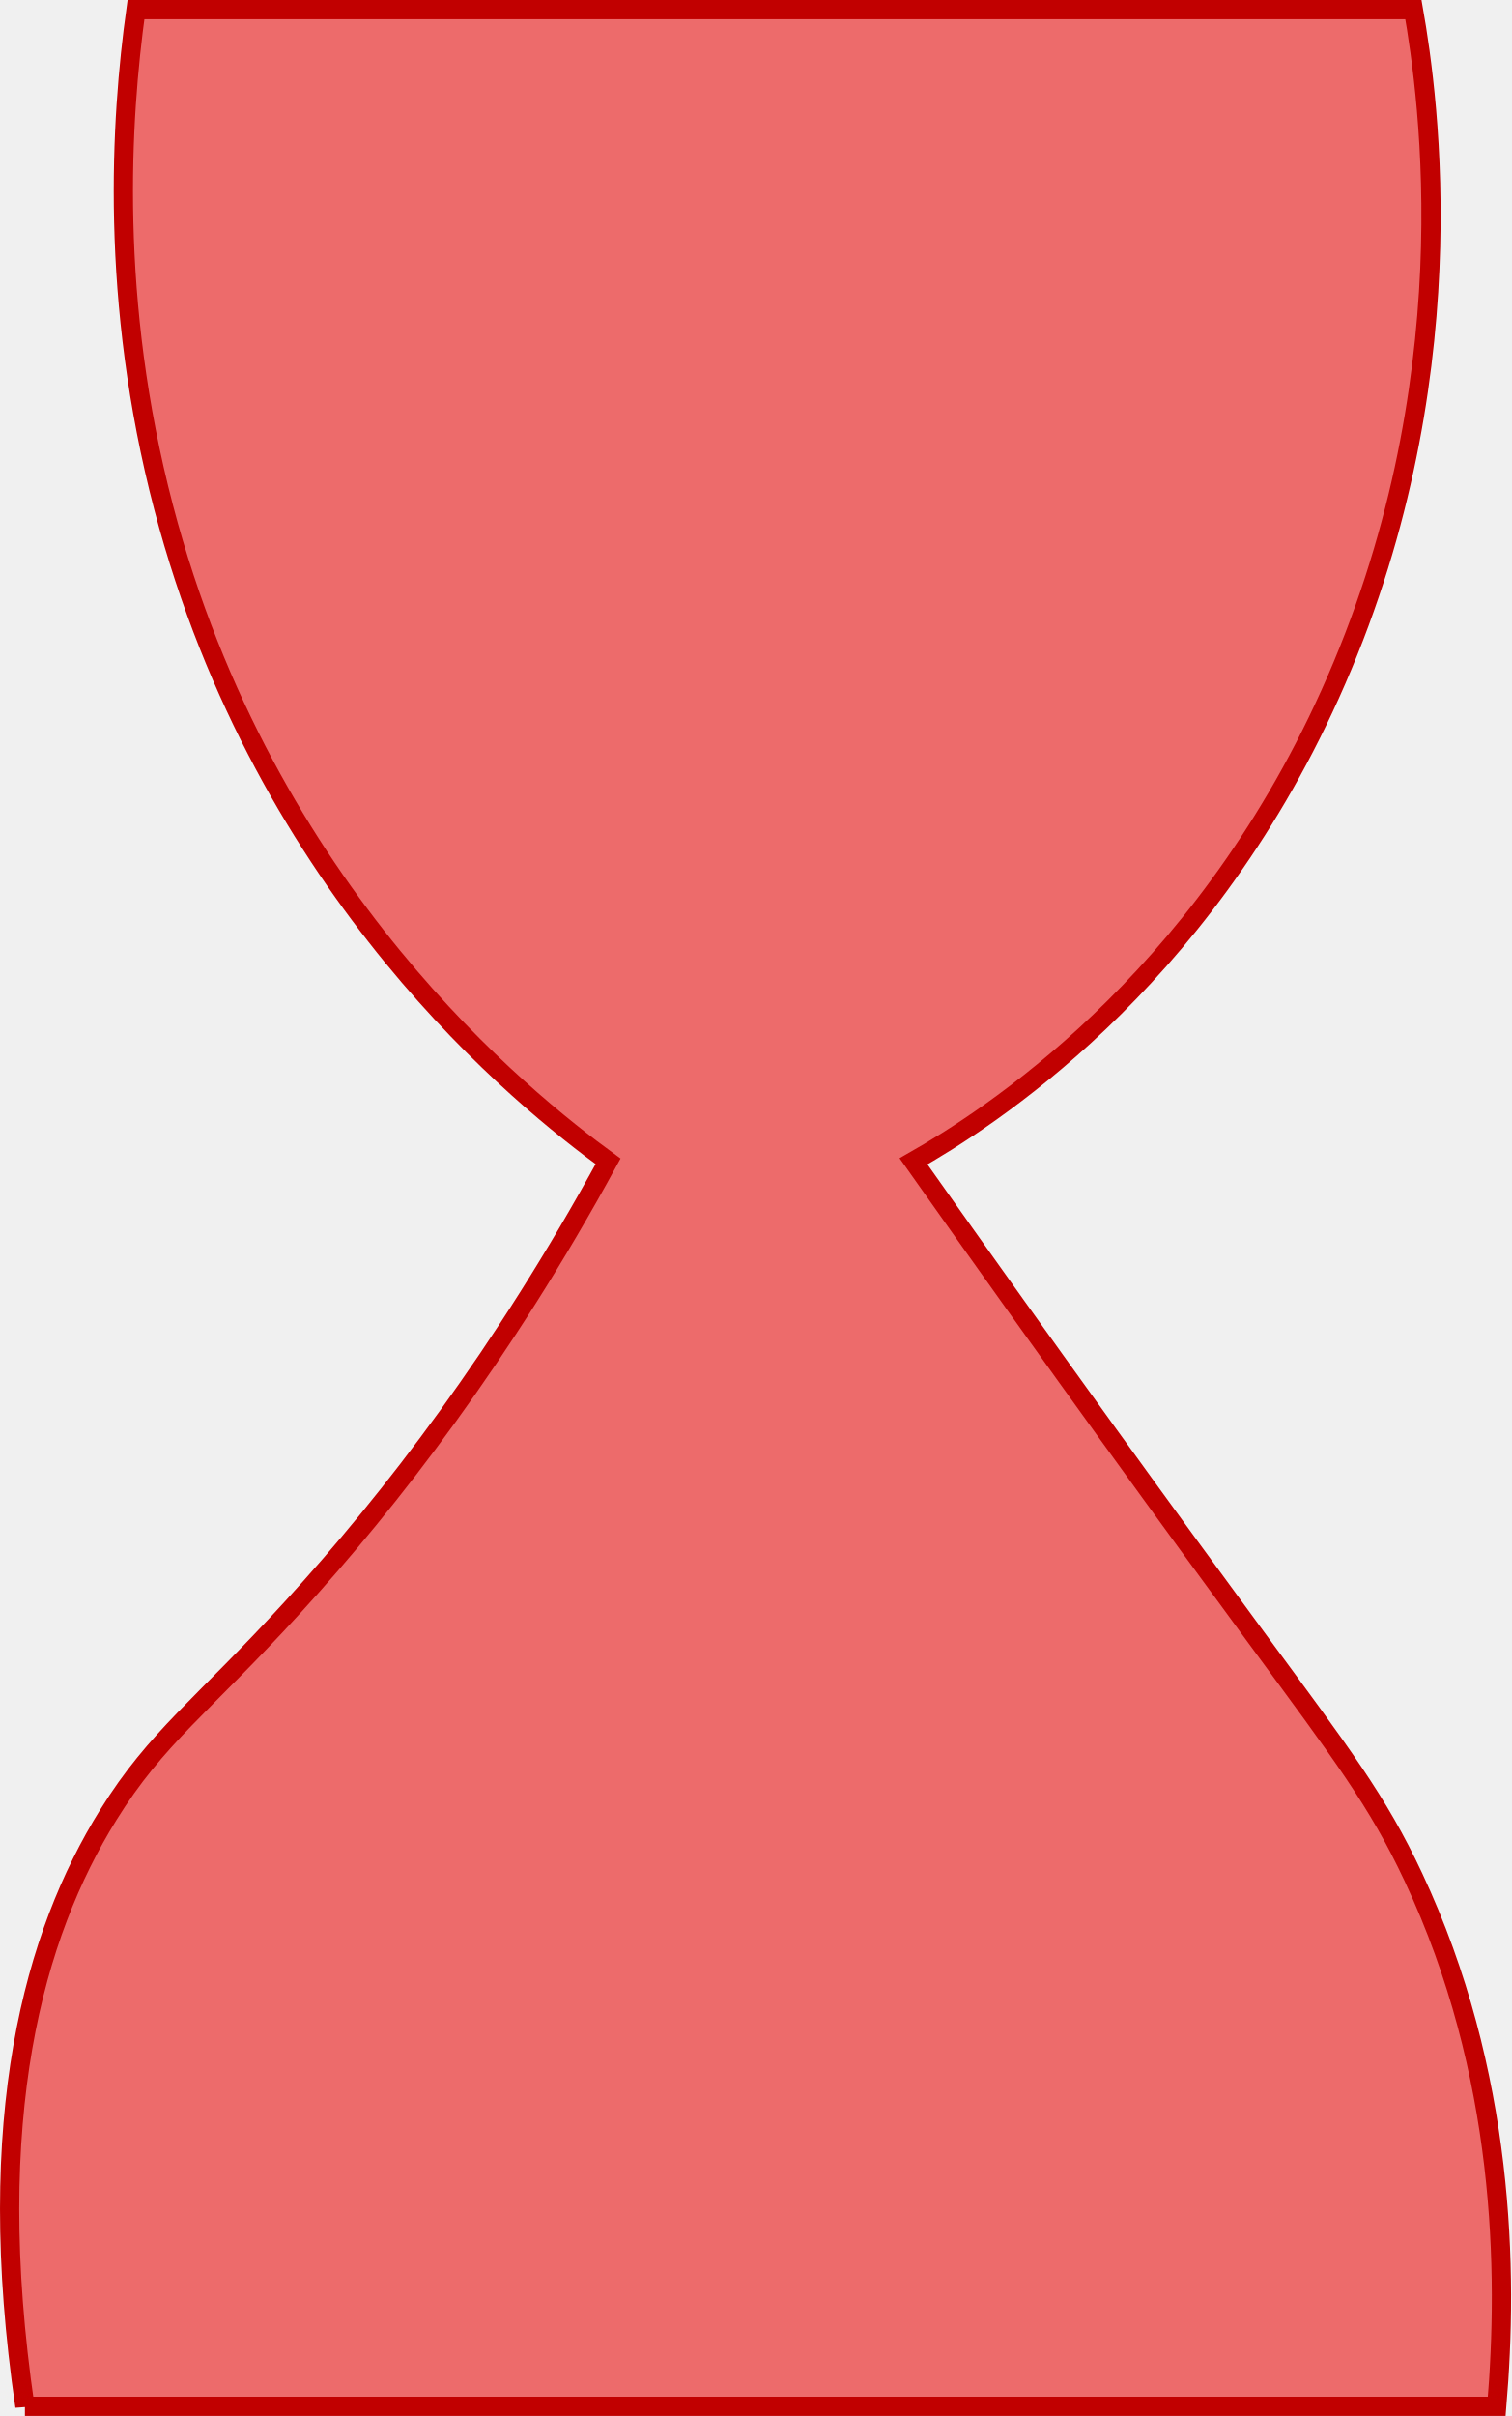
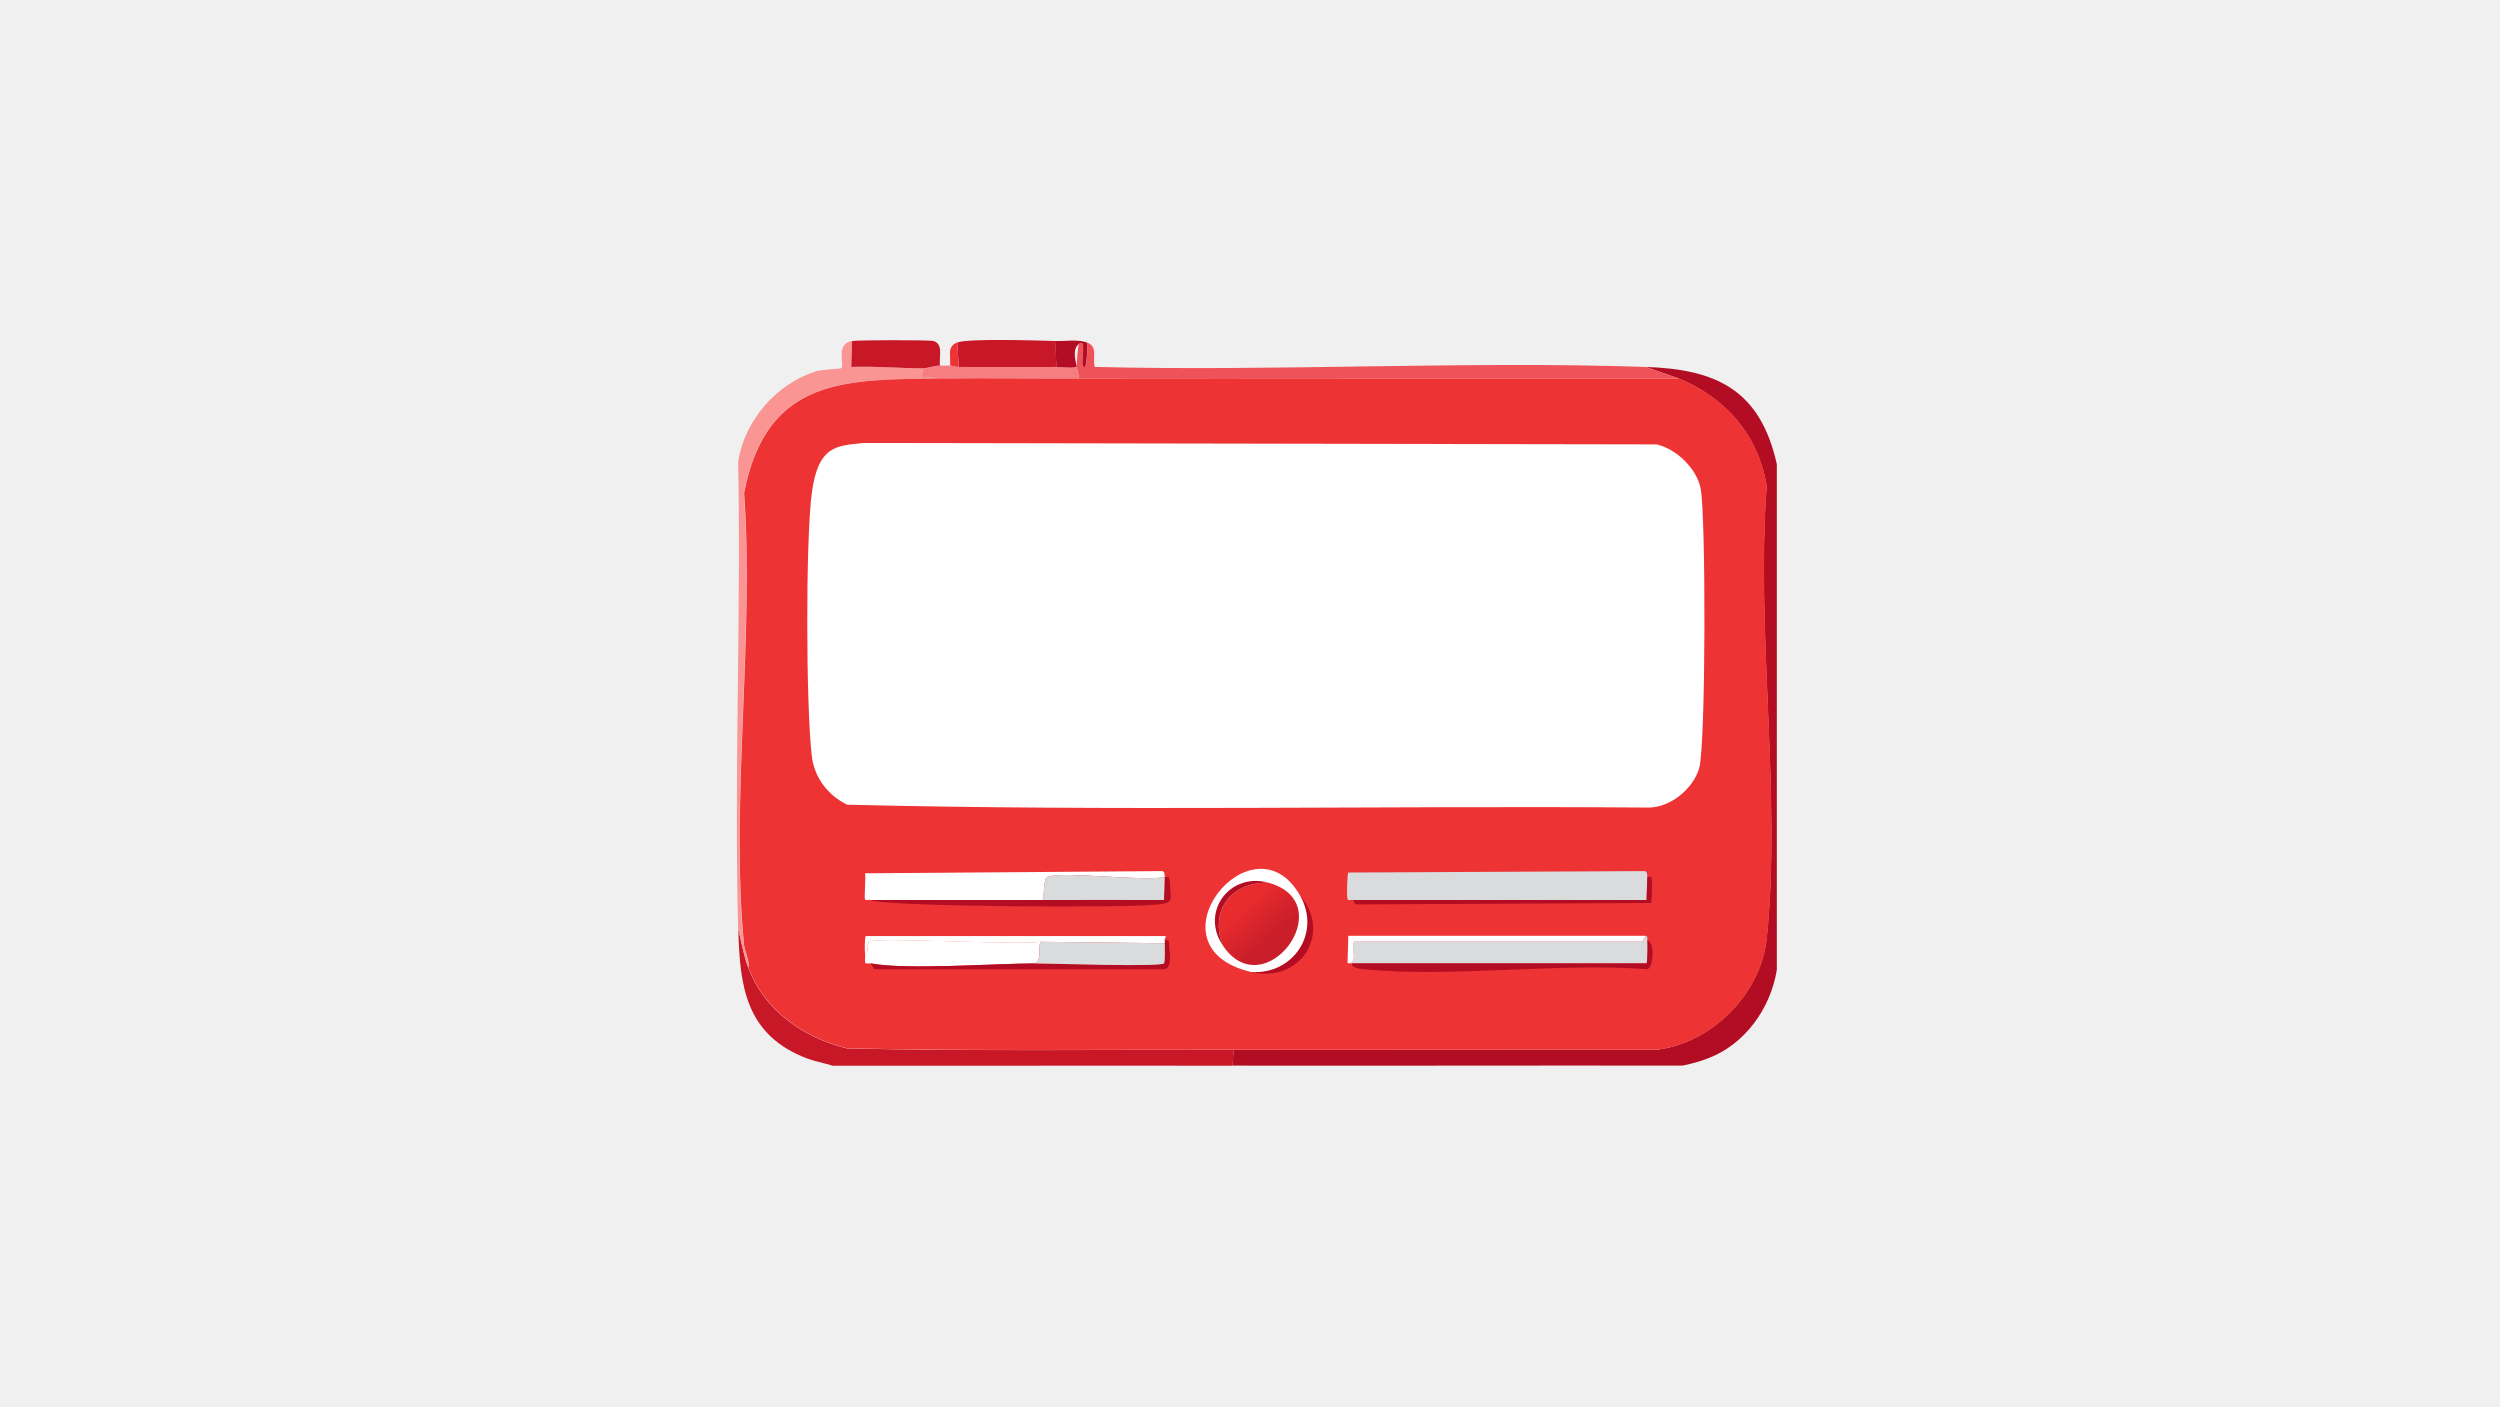
- <svg xmlns="http://www.w3.org/2000/svg" id="a" width="157.03" height="251" viewBox="0 0 157.03 251">
+ <svg xmlns="http://www.w3.org/2000/svg" id="Layer_1" version="1.1" viewBox="0 0 1920 1080">
  <defs>
-     <style>.b{fill:#ed6b6b;stroke:#c10000;stroke-miterlimit:10;stroke-width:2px;}</style>
+     <linearGradient id="linear-gradient" x1="954.4" y1="695.5" x2="976.2" y2="719.1" gradientUnits="userSpaceOnUse">
+       <stop offset="0" stop-color="#ea2b2d" />
+       <stop offset="1" stop-color="#ca1f2b" />
+     </linearGradient>
  </defs>
-   <path class="b" d="m2.59,250c-4.4-30.07.94-49.02,8.66-61.44,5.03-8.11,9.71-11.23,19.14-21.56,10.27-11.24,21.87-26.3,32.8-46.35-8.68-6.34-35.65-27.75-46.18-67.91C11.37,31.22,12.54,12.43,14.13,1h132.75c1.6,9.08,5.84,39.01-8.66,71.14-13.67,30.29-35.7,44.19-43.29,48.51,15.02,21.28,27.25,38.09,35.58,49.42,9.02,12.27,12.66,17.04,16.37,24.95,9.56,20.4,9.84,41.04,8.66,54.97H2.59Z" />
+   <g id="Generative_Object">
+     <path d="M1311.6,812.9c-6.4,2.4-12.7,4.1-19.4,5.5-115.2-.2-230.5.2-345.8,0l1.1-12.2c108.2.2,216.5-.2,324.7,0,42.6-5.2,80.2-43,84.6-85.7,11.3-108.6-8.5-236.8,0-347.4-6.8-39.3-31.2-67.2-67.5-82.4l-25.4-8.9c54.4,1.8,88,17.7,100.7,74.7v388.4c-4.8,29.6-24.6,57.4-53.1,68Z" fill="#b20d23" />
+     <path d="M574.7,743.2c12.1,32.8,42.5,53.9,75.8,62,99,2.2,198.1.9,297.1,1.1l-1.1,12.2c-102.3-.2-204.7.1-307,0-6.4-2.1-13.1-3.2-19.4-5.5-47.5-17.9-52-55.6-53.1-99.6,2.5,10.4,4,19.8,7.7,29.9Z" fill="#c81827" />
+     <path d="M1264,281.8l25.4,8.9c-153.6.5-307.6-.7-461.4,0,1.1-2.7-1.1-7.3-1.1-8.9,0-2.2,1-17.2,1.7-17.7,5.9-4.5,1.8,13.1,2.8,16,3.1,9.3,4.3-15.3,3.3-17.1,9,3.3,4,11.7,6.1,18.8,140.4,3.5,283.1-4.7,423.2,0Z" fill="#f05259" />
+     <path d="M654.4,261.9l-.6,19.9c18.3-.7,36.7,1,54.8,1.1l-.6,6.6,17.1,1.1c-74.6,1-136.3-2.1-153.8,88,8,111.3-10.7,237.9,0,347.4.5,4.9,4.4,12,3.3,17.1-3.7-10.1-5.3-19.5-7.7-29.9-3.1-119.5,2.3-239.5,0-359,5.3-31.7,29.5-59.7,60.3-69.2,3.8-1.2,18-1.7,18.8-2.2,3-2.1-4.8-18.5,8.3-21Z" fill="#fa9594" />
+     <path d="M729.6,280.7c1.1,0,3.9,1.1,6.6,1.1,25.1.2,50.1.3,75.2,0,4.7,0,10.5,1.2,15.5,0,0,1.5,2.2,6.2,1.1,8.9-34.3.2-68.6-.5-102.9,0l-17.1-1.1.6-6.6c3,0,10.4-2.2,13.3-2.2s5.2,0,7.7,0Z" fill="#f77e80" />
+     <g>
+       <path d="M721.9,280.7c-2.8,0-10.2,2.2-13.3,2.2-18.1-.1-36.5-1.8-54.8-1.1l.6-19.9c4.3-.8,59.2-.9,62.5,0,7.8,2.1,4.2,12.7,5,18.8Z" fill="#c81827" />
+       <g>
+         <path d="M810.4,261.9l1.1,19.9c-25.1.3-50.1.2-75.2,0l-1.1-18.8c8.7-3.2,62.4-1.5,75.2-1.1Z" fill="#c81827" />
+         <path d="M834.7,263c.9,1.9-.2,26.5-3.3,17.1-1-2.9,3.1-20.6-2.8-16s-1.7,15.5-1.7,17.7c-4.9,1.2-10.8,0-15.5,0l-1.1-19.9c7.4.2,17.5-1.4,24.3,1.1Z" fill="#b20d23" />
+         <path d="M735.2,263l1.1,18.8c-2.8,0-5.6-1.1-6.6-1.1.7-6.9-2.8-14.6,5.5-17.7Z" fill="#ee3334" />
+       </g>
+     </g>
+     <g>
+       <path d="M725.2,290.7c34.3-.5,68.6.2,102.9,0,153.7-.7,307.7.5,461.4,0,36.3,15.2,60.7,43.1,67.5,82.4-8.5,110.6,11.3,238.8,0,347.4-4.5,42.8-42,80.6-84.6,85.7-108.2-.2-216.5.2-324.7,0-99-.2-198.1,1.1-297.1-1.1-33.2-8.1-63.7-29.1-75.8-62,1.1-5.2-2.8-12.2-3.3-17.1-10.7-109.5,8-236.1,0-347.4,17.5-90.1,79.2-86.9,153.8-88Z" fill="#ee3334" />
+       <g>
+         <g>
+           <g>
+             <path d="M1265.1,673.5l-.6,17.7h-225.2c-.6-.4-3.7.7-4.4-.6s-.3-19.9.6-20.5l227.9-1.1c2.3,1,1.4,4.1,1.7,4.4Z" fill="#d9dbdc" />
+             <path d="M1265.1,722.2c.4,1.9.2,17.2-.6,17.7h-226.3c-.4,0-.8.1-1.1,0,5.6-3,.2-11.2,2.8-16.6h221.3l2.8-4.4c1.9.1.9,2.1,1.1,3.3Z" fill="#d9dbdc" />
+             <path d="M1264,718.8l-2.8,4.4h-221.3c-2.5,5.4,2.8,13.6-2.8,16.6-.5-.2-1.8.5-2.2-.6l.6-20.5h228.5Z" fill="#fff" />
+             <path d="M1038.3,739.9h226.3c.7-.5,1-15.8.6-17.7,5.9.8,4.7,22.7-.6,22.1-69.8-5-149.3,6.7-218,0-1.8-.2-8.9-.9-8.3-4.4Z" fill="#b20d23" />
+             <path d="M1039.4,691.2h225.2l.6-17.7c.2.3,3-.5,3.3.6.5,1.6.2,18.8-.6,19.4l-225.7,1.1c-2.9-.7-2.6-3.2-2.8-3.3Z" fill="#b20d23" />
+           </g>
+           <g>
+             <path d="M894.5,673.5c-16.2,3.7-79.3-4.8-90.2,0-2.8,1.3-2.9,14.6-2.8,17.7-44.2.2-88.5-.1-132.8,0-.9-.5-3.7.7-4.4-.6s.8-16.5,0-19.9l228.5-1.7c2.3.9,1.4,4.1,1.7,4.4Z" fill="#fff" />
+             <path d="M799.3,723.3c-2.9,5.7,1.6,12.6-4.4,16.6-31.6.1-98.9,5.1-126.1,0-1.2-.2-3.8.6-4.4-.6-.2-2.4.2-4.9,0-7.2,3.3-1.3,1.5-8,2.8-8.9,5.4-3.8,116.4,2.9,132.2,0Z" fill="#fff" />
+             <path d="M668.8,739.9c27.2,5.1,94.6.1,126.1,0,12.4,0,95,2.9,99,0,.9-.7.7-13.3.6-15.5s0-1.5,0-2.2c4.4-.5,3,.9,3.3,3.9.6,5.7,2.5,18-3.9,18.3h-222.4l-2.8-4.4Z" fill="#b20d23" />
+             <path d="M894.5,722.2c0,.7,0,1.5,0,2.2l-95.2-1.1c-15.8,2.9-126.8-3.8-132.2,0-1.3.9.5,7.5-2.8,8.9-.2-1.9-.3-12.6.6-13.3h230.1c1,.5-.8,1.6-.6,3.3Z" fill="#fff" />
+             <path d="M668.8,691.2c44.2-.1,88.5.2,132.8,0,30.8-.1,61.6,0,92.4,0l.6-17.7c.2.3,2.8-.6,3.3.6s1.5,15.4,1.1,16.6c-1.1,3.1-5.9,3.4-9.4,3.9-21.2,2.9-210.8,1.8-220.7-3.3Z" fill="#b20d23" />
+             <path d="M894.5,673.5l-.6,17.7c-30.8,0-61.6-.1-92.4,0-.1-3.1,0-16.4,2.8-17.7,10.9-4.8,74,3.7,90.2,0Z" fill="#d9dbdc" />
+             <path d="M894.5,724.4c.1,2.2.4,14.8-.6,15.5-4,2.9-86.6,0-99,0,6-4,1.5-10.9,4.4-16.6l95.2,1.1Z" fill="#d9dbdc" />
+           </g>
+           <g>
+             <path d="M960.9,746.5c32.2,2.1,53.8-29.9,37.6-58.6,24.9,29,0,67.5-37.6,58.6Z" fill="#b20d23" />
+             <g>
+               <path d="M998.5,687.9c16.2,28.7-5.4,60.7-37.6,58.6-82.5-19.3,1.6-122.5,37.6-58.6Z" fill="#fff" />
+               <path d="M938.7,725.5c-9.5-26.6,7.2-48.1,35.4-47.6,57,15.7-3.5,96.8-35.4,47.6Z" fill="url(#linear-gradient)" />
+               <path d="M974.1,677.9c-28.2-.5-44.9,20.9-35.4,47.6-16.6-25.6,5.8-55.7,35.4-47.6Z" fill="#b20d23" />
+             </g>
+           </g>
+         </g>
+         <path d="M1272.9,341.5c14.9,3.5,30.3,18.7,33.2,33.7,4.1,21.4,4,196.7-1.1,214.6-4.6,16.3-22.8,30.9-39.8,30.4-204.7-1.5-410.4,2.9-614.6-2.2-14.6-7.1-25.1-20.6-27.1-37.1-4.5-37.5-4.9-165.6,0-202.5s19.7-35.9,39.3-38.2l610.2,1.1Z" fill="#fff" />
+       </g>
+     </g>
+   </g>
</svg>
